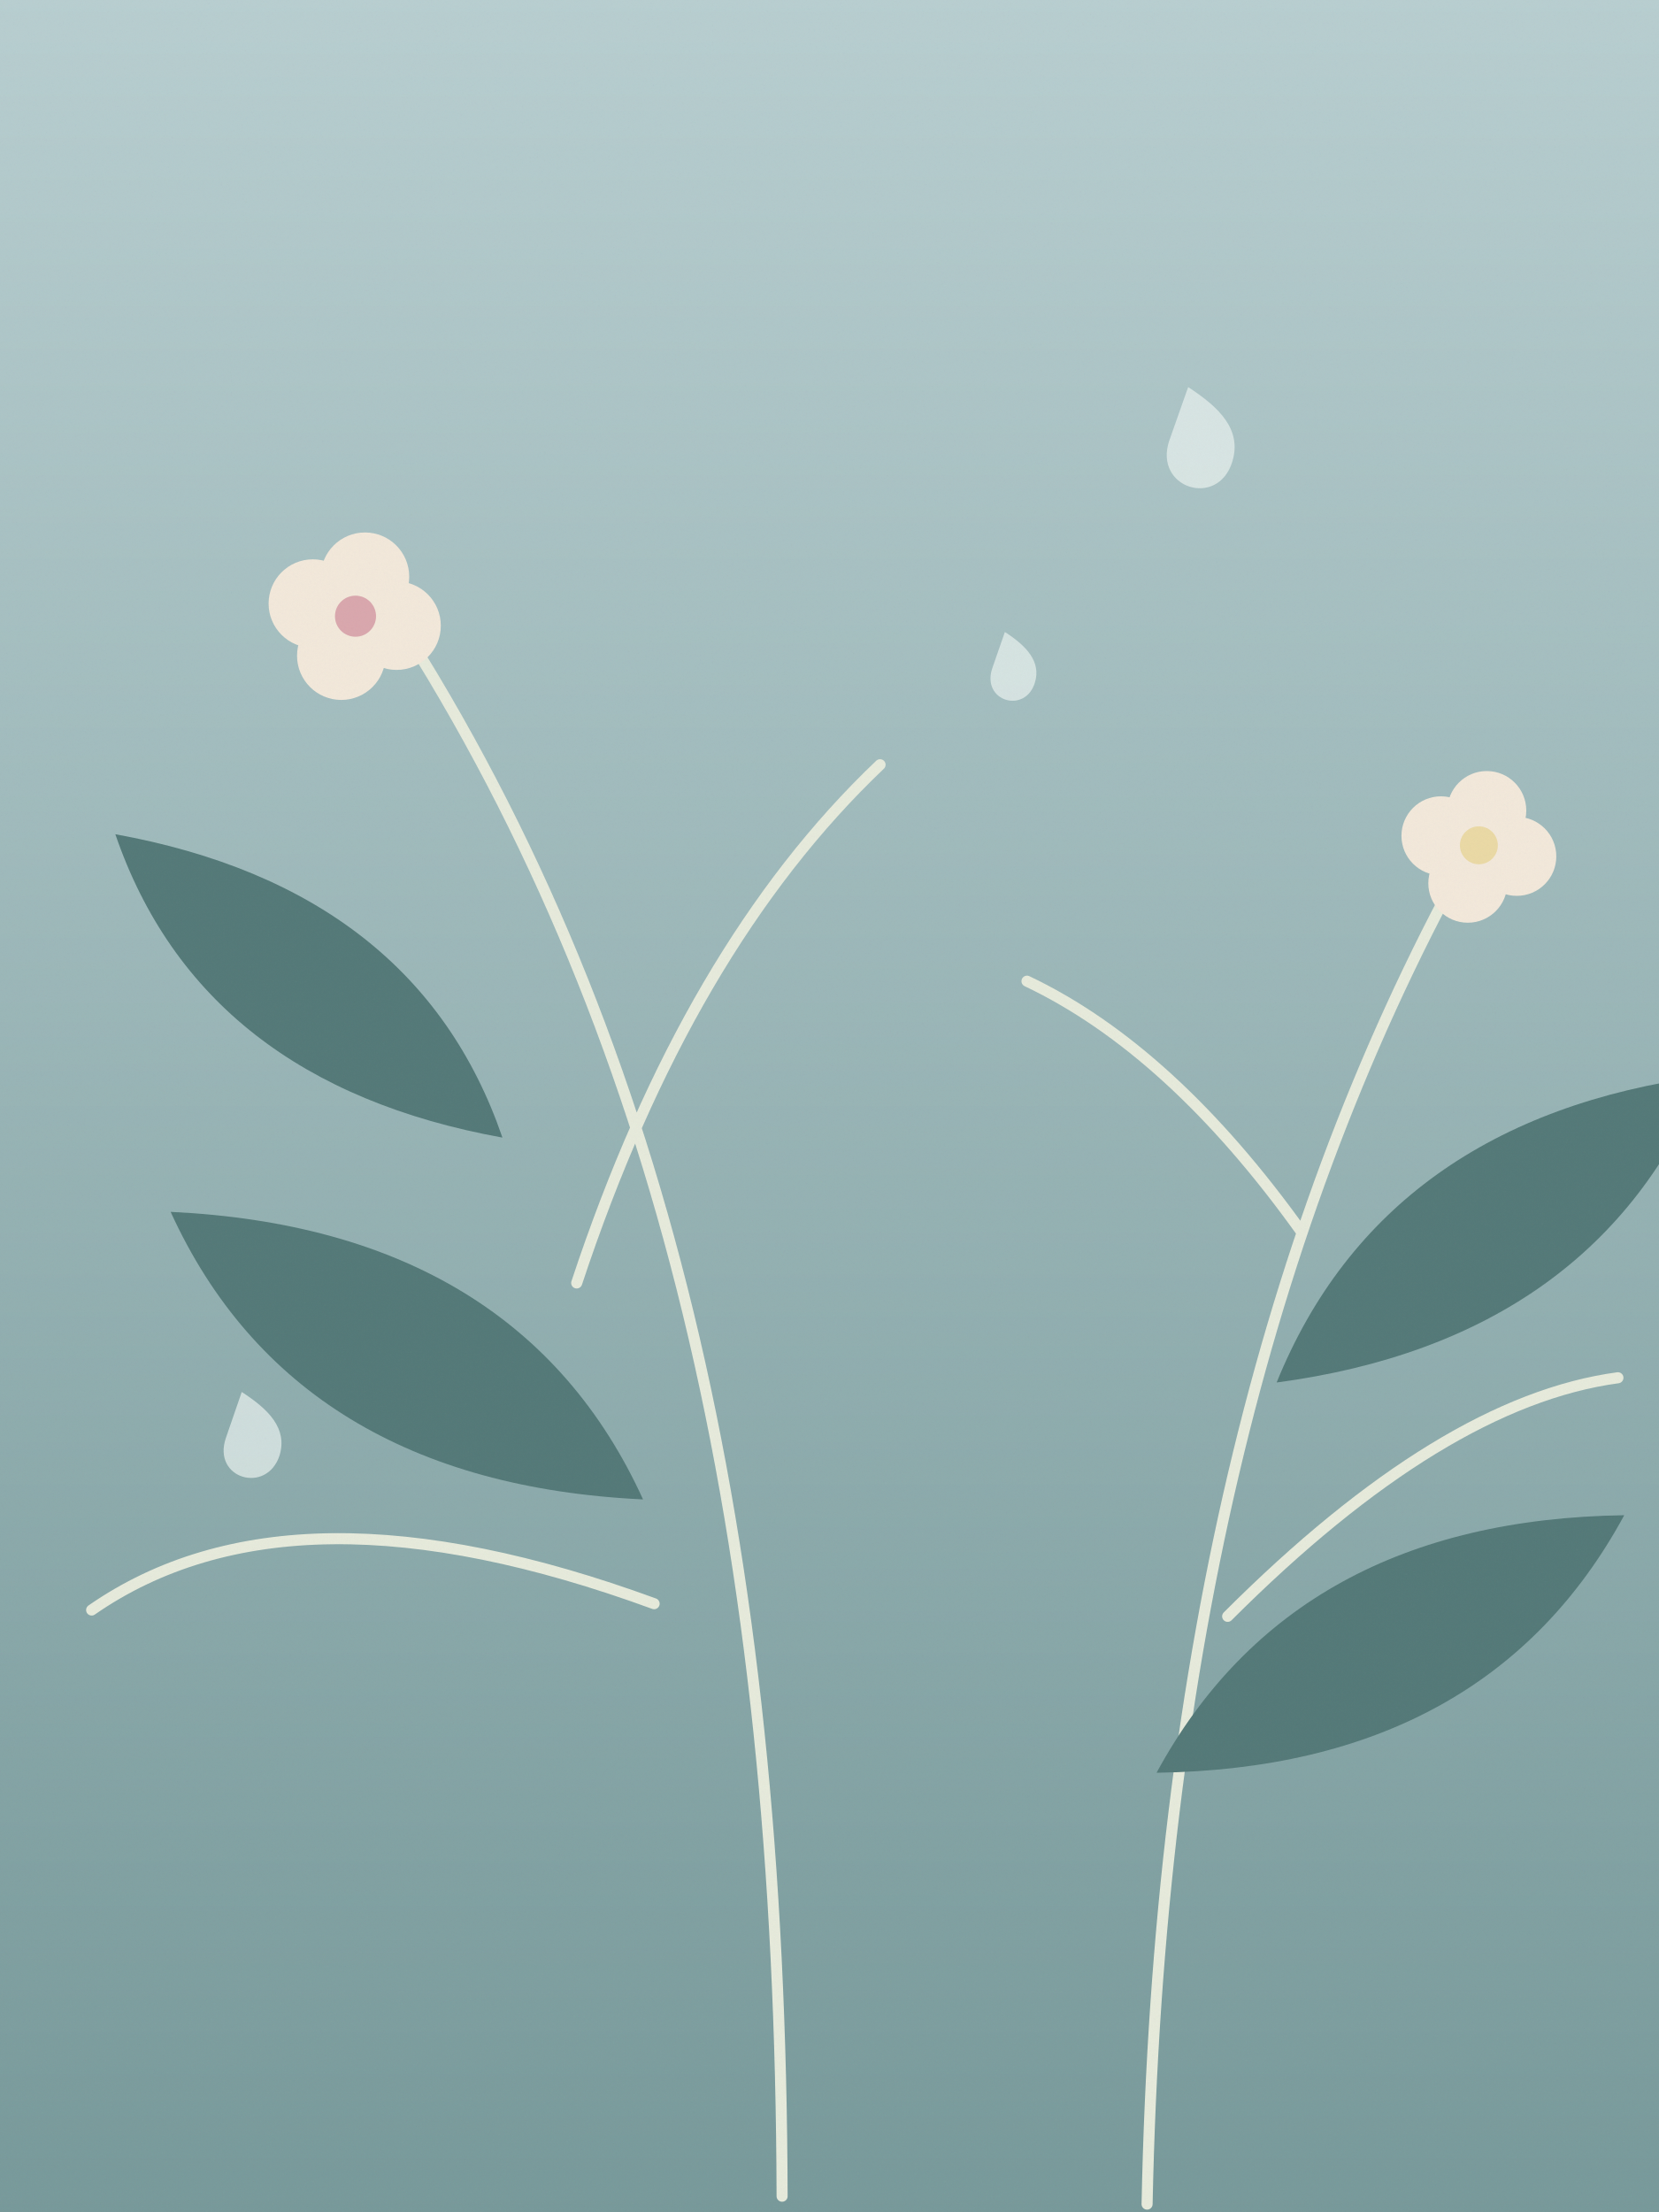
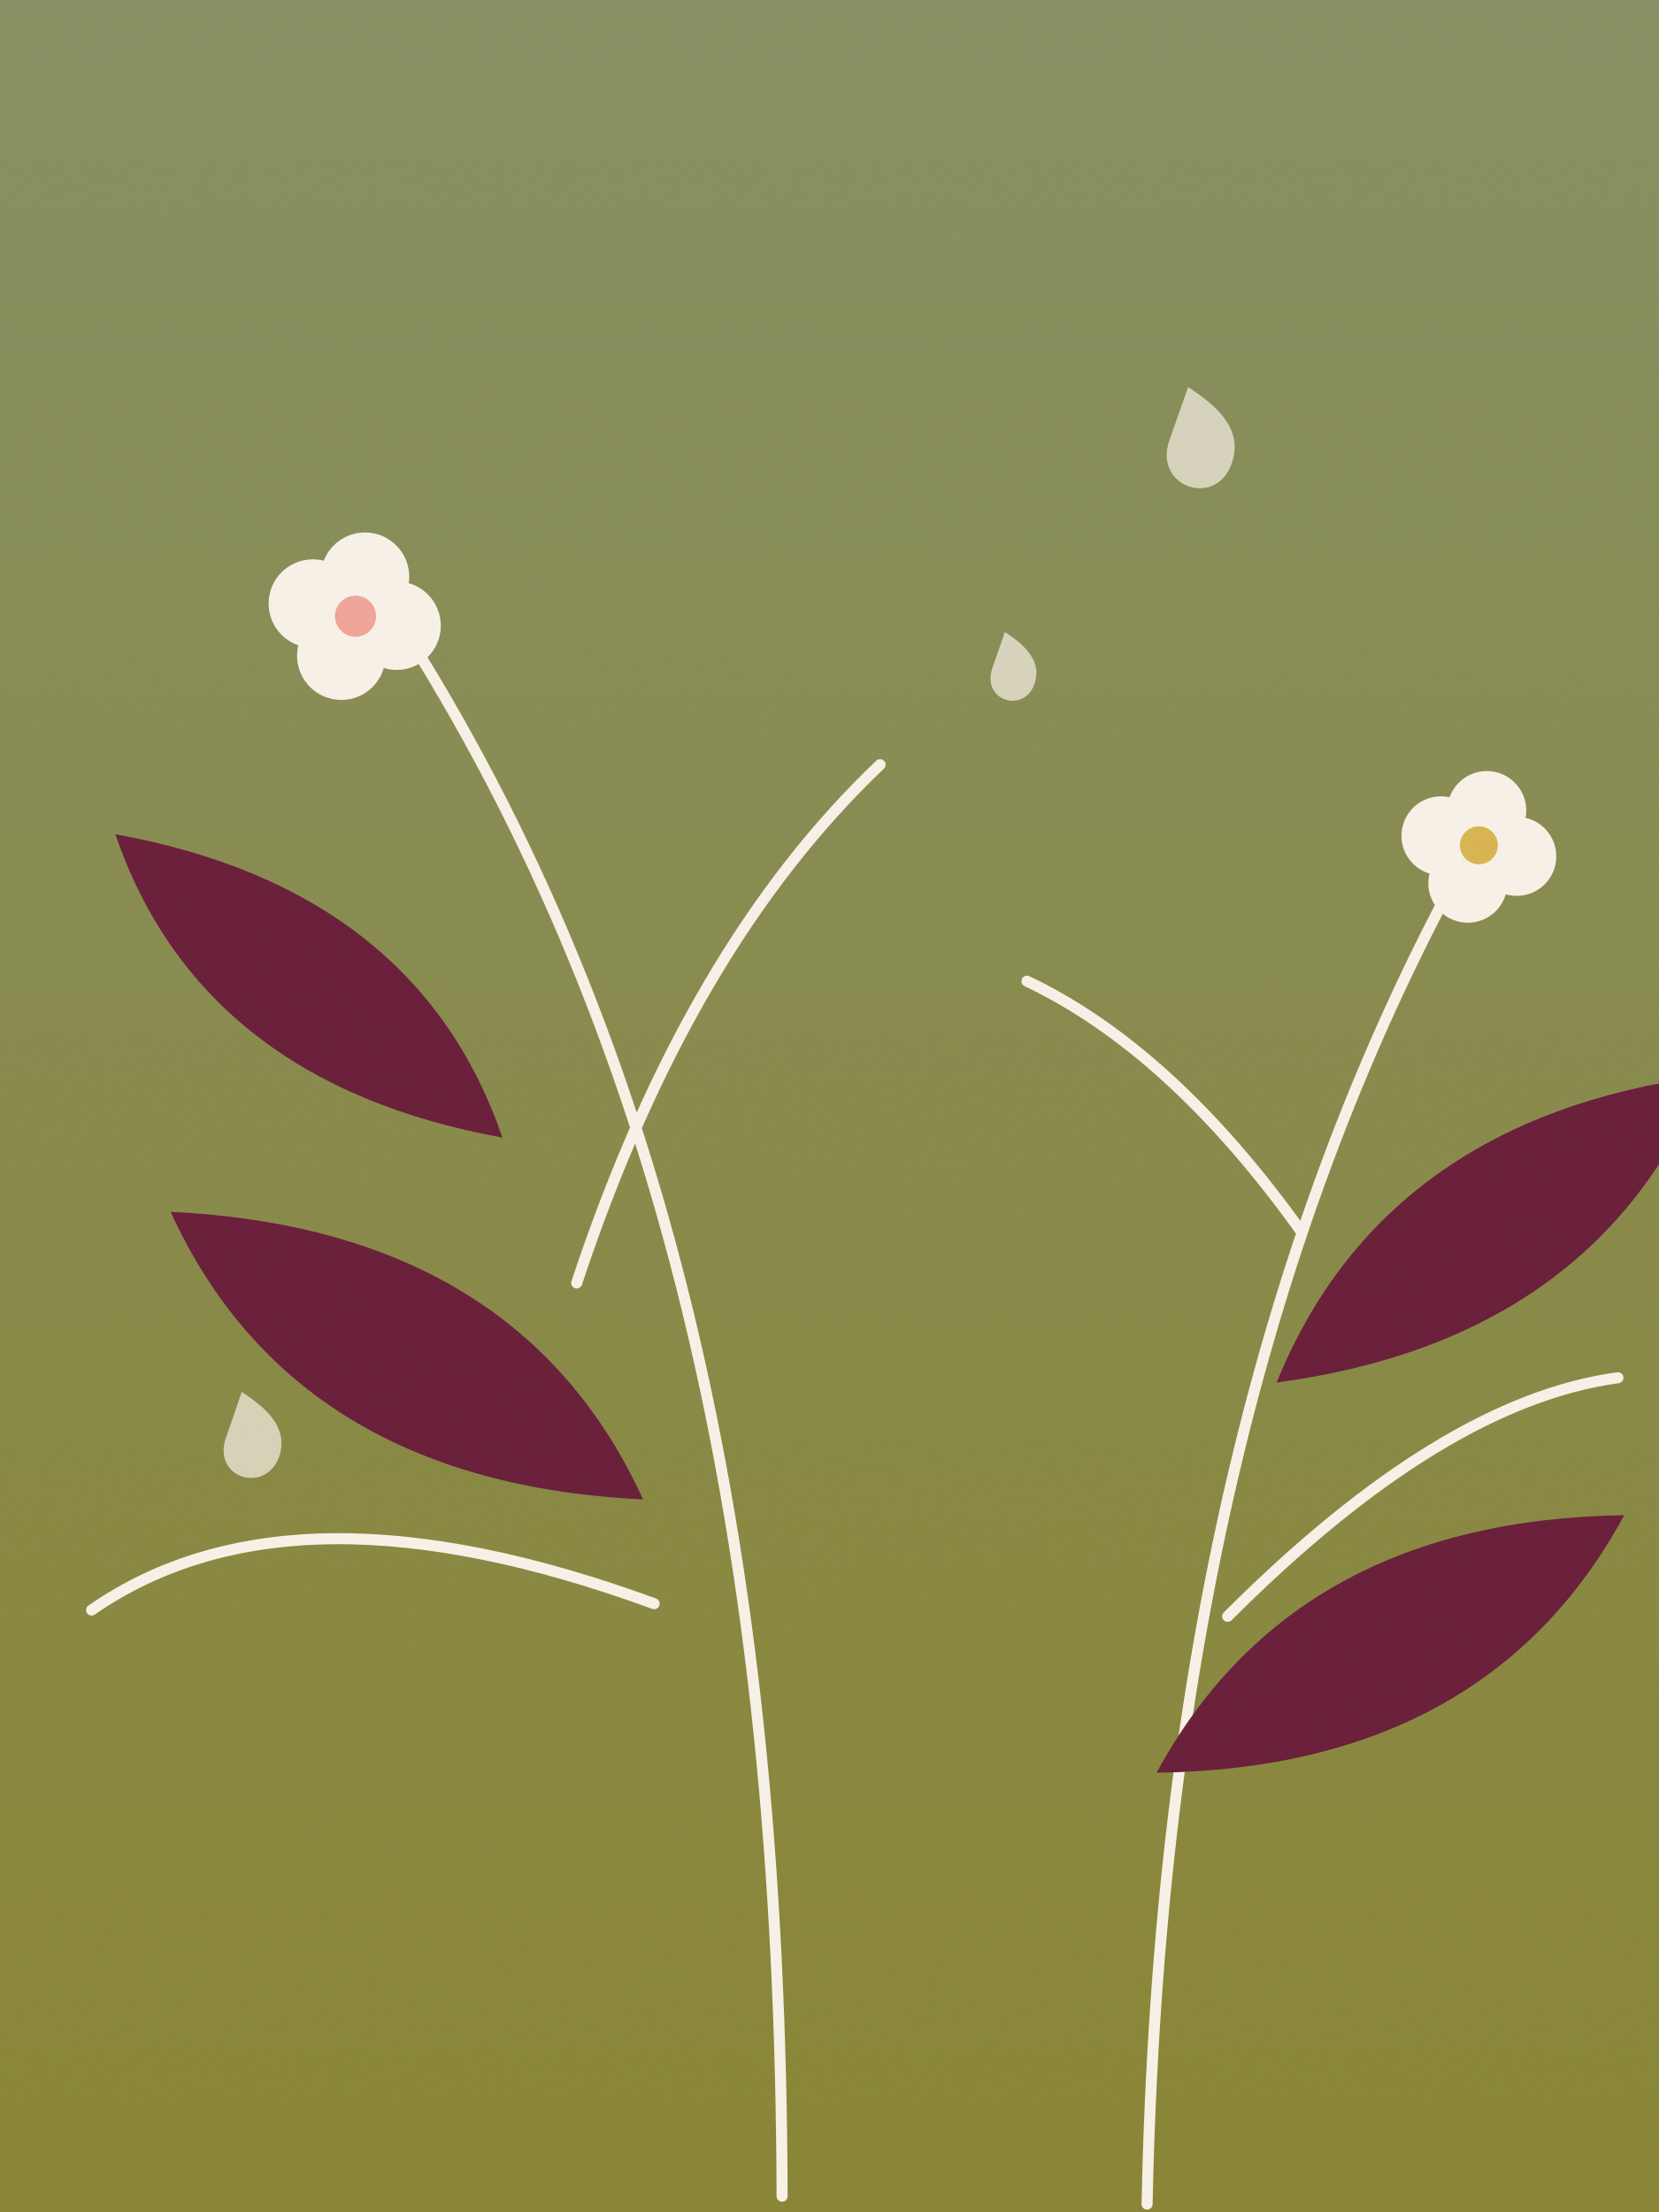
<svg xmlns="http://www.w3.org/2000/svg" viewBox="0 0 1050 1400">
  <defs>
    <linearGradient id="bg" x1="0" y1="0" x2="0" y2="1">
-       <stop stop-color="#b8ced0" />
-       <stop offset="1" stop-color="#77999a" />
+       <stop stop-color="#889063" />
+       <stop offset="1" stop-color="#8A8635" />
    </linearGradient>
    <filter id="grain">
      <feTurbulence baseFrequency=".64" numOctaves="3" seed="5" />
      <feColorMatrix values="1 0 0 0 0 0 1 0 0 0 0 0 1 0 0 0 0 0 .12 0" />
    </filter>
  </defs>
  <rect width="1050" height="1400" fill="url(#bg)" />
-   <g fill="none" stroke="#e6eadb" stroke-width="7" stroke-linecap="round">
+   <g fill="none" stroke="#F8F1E7" stroke-width="7" stroke-linecap="round">
    <path d="M495 1390c-1-412-73-741-254-1014M414 1015c-153-56-271-55-356 4M365 812c47-142 111-251 192-328" />
    <path d="M726 1395c7-343 76-634 214-873M777 1023c91-91 173-141 247-151M824 780c-55-77-113-130-174-159" />
  </g>
-   <g fill="#547978">
+   <g fill="#6A1F3A">
    <path d="M318 720c-127-23-209-87-245-192 127 23 209 87 245 192Z" />
    <path d="M407 949c-147-7-247-68-299-182 147 7 247 68 299 182Z" />
    <path d="M808 875c135-18 226-83 271-194-135 18-226 83-271 194Z" />
    <path d="M732 1122c139-2 238-56 296-163-139 2-238 56-296 163Z" />
  </g>
-   <g fill="#f2e8da">
+   <g fill="#F8F1E7">
    <circle cx="231" cy="365" r="28" />
    <circle cx="198" cy="382" r="28" />
    <circle cx="216" cy="415" r="28" />
    <circle cx="251" cy="396" r="28" />
-     <circle cx="225" cy="390" r="13" fill="#d9a7ad" />
+     <circle cx="225" cy="390" r="13" fill="#F0A599" />
    <circle cx="941" cy="513" r="25" />
    <circle cx="912" cy="529" r="25" />
    <circle cx="929" cy="559" r="25" />
    <circle cx="960" cy="542" r="25" />
-     <circle cx="936" cy="535" r="12" fill="#ead9a5" />
+     <circle cx="936" cy="535" r="12" fill="#D9B552" />
  </g>
-   <g fill="#eaf2ef" opacity=".7">
+   <g fill="#F8F1E7" opacity=".7">
    <path d="m752 245-12 34c-10 30 31 43 40 13 6-20-8-34-28-47Z" />
    <path d="m153 881-10 29c-9 26 26 36 34 11 5-17-7-29-24-40Z" />
    <path d="m636 400-8 23c-7 21 21 29 27 9 4-13-5-23-19-32Z" />
  </g>
  <rect width="1050" height="1400" filter="url(#grain)" opacity=".3" />
</svg>
